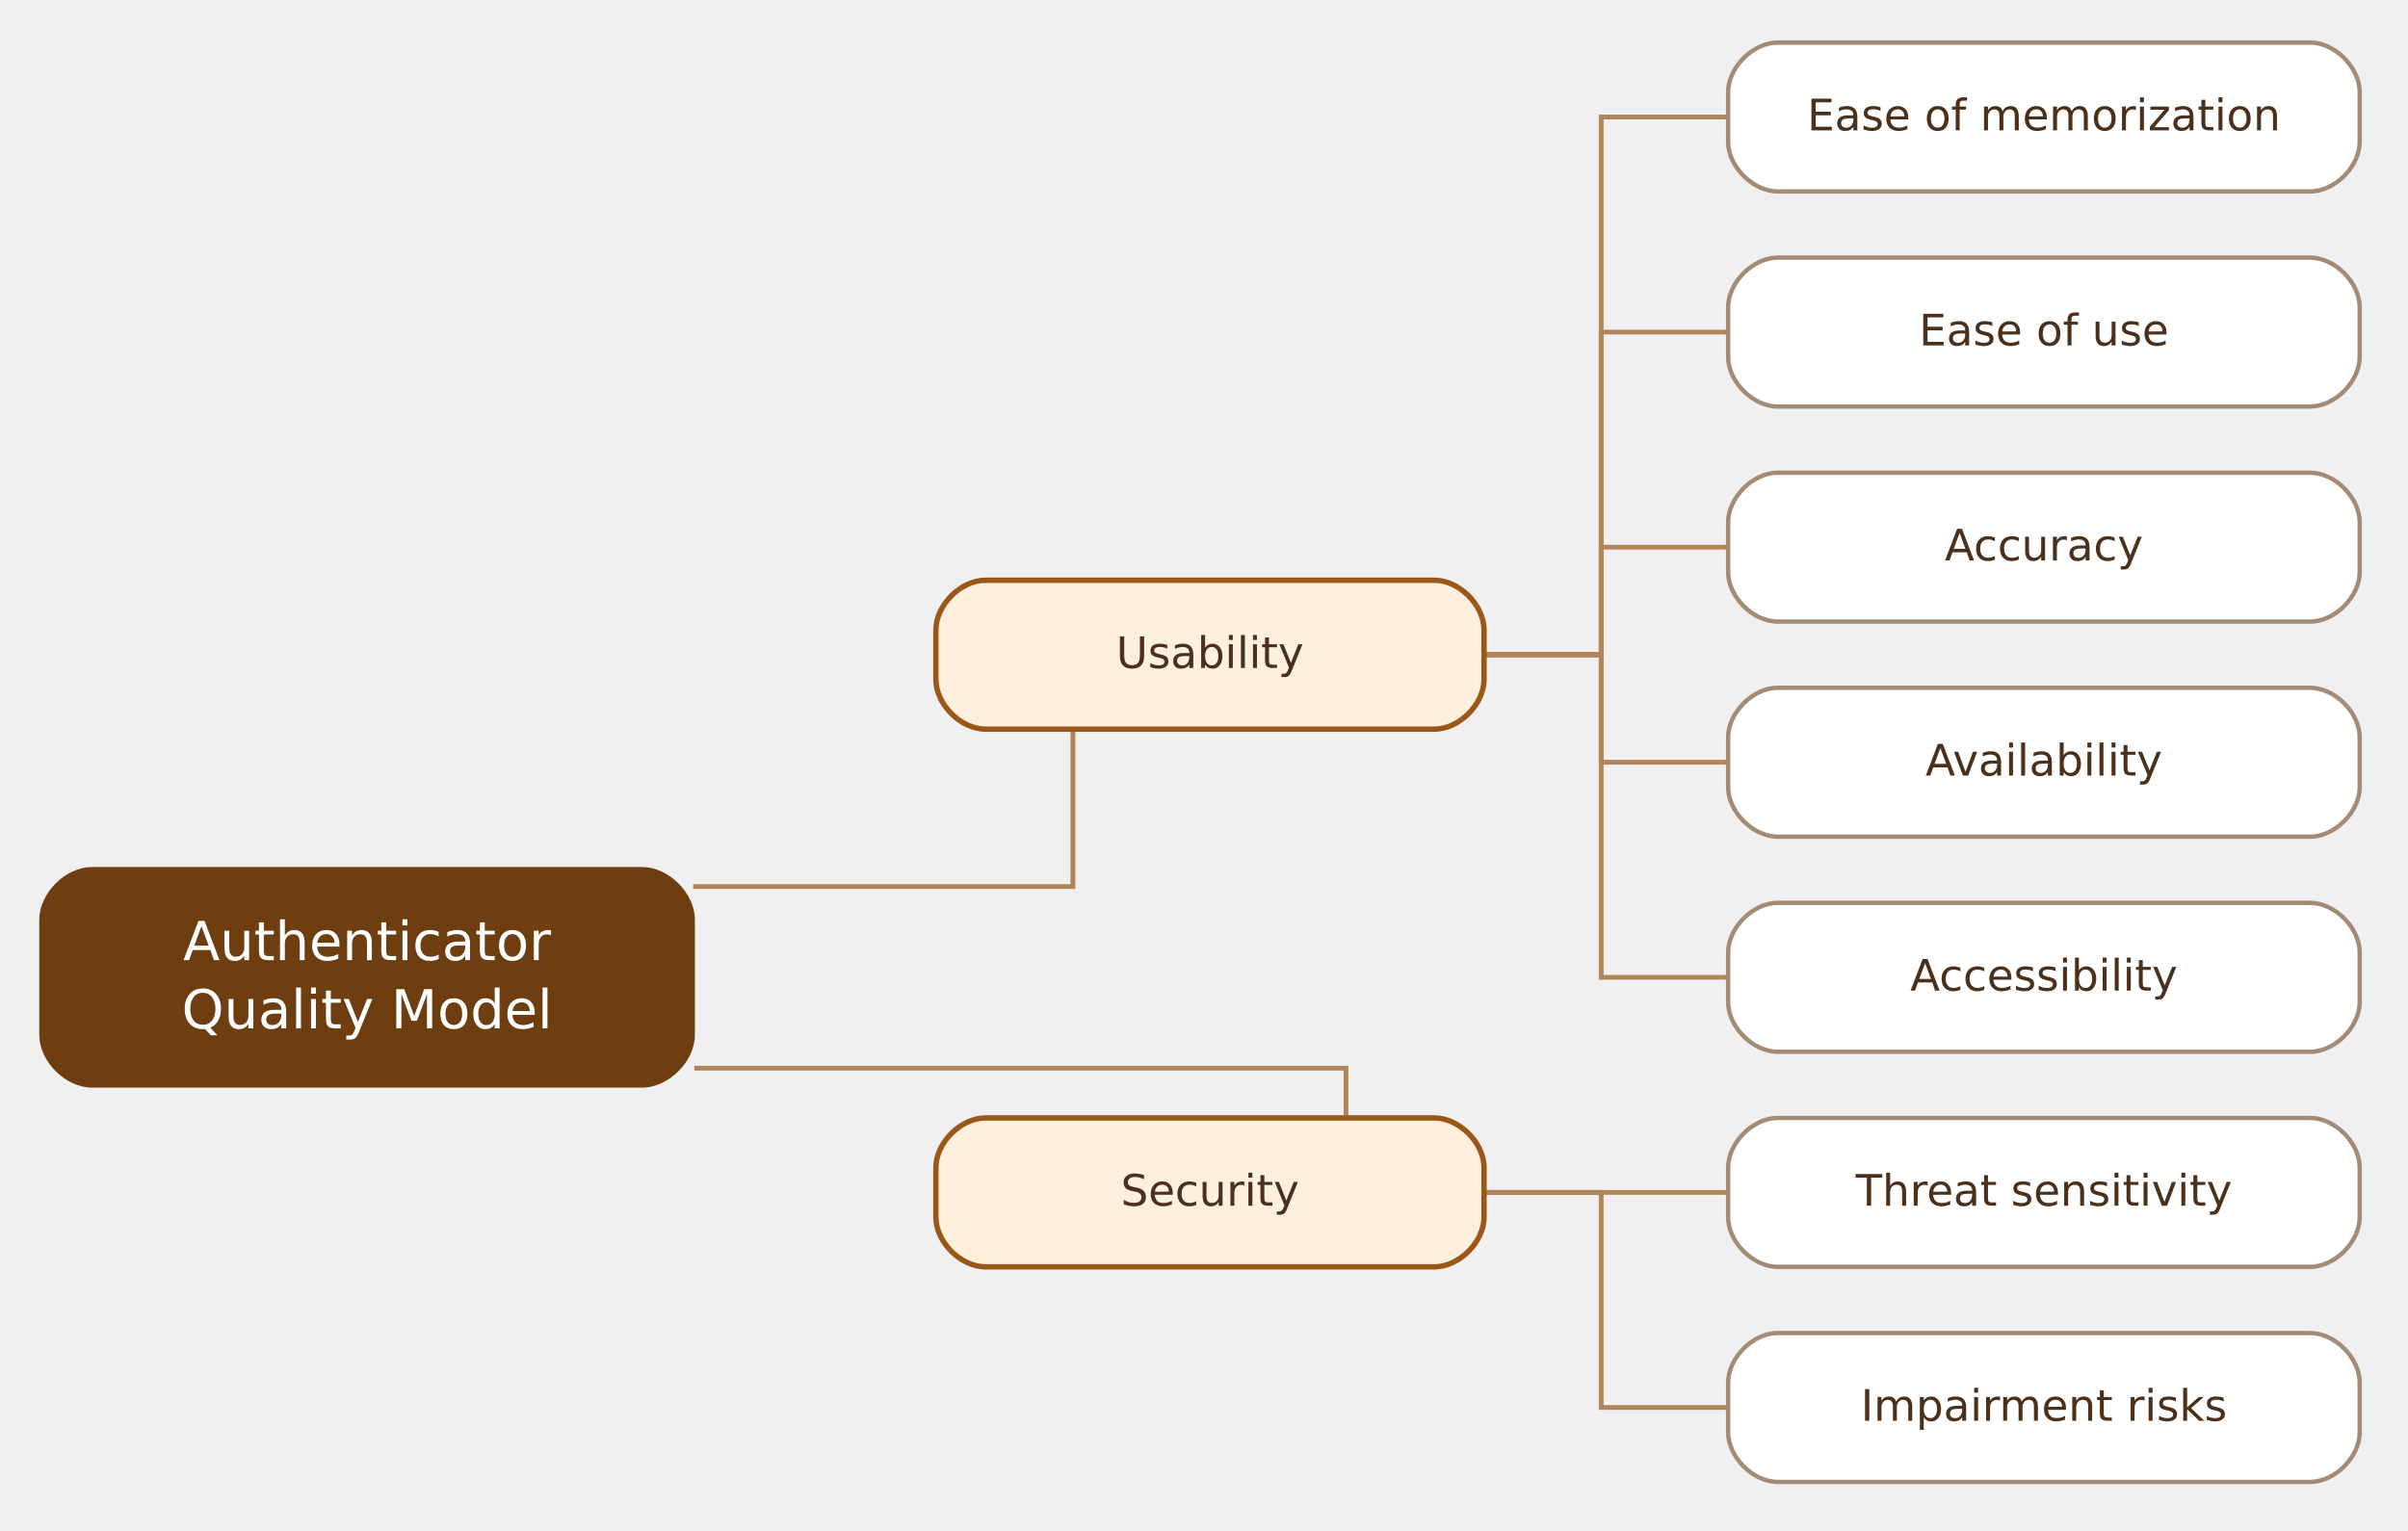
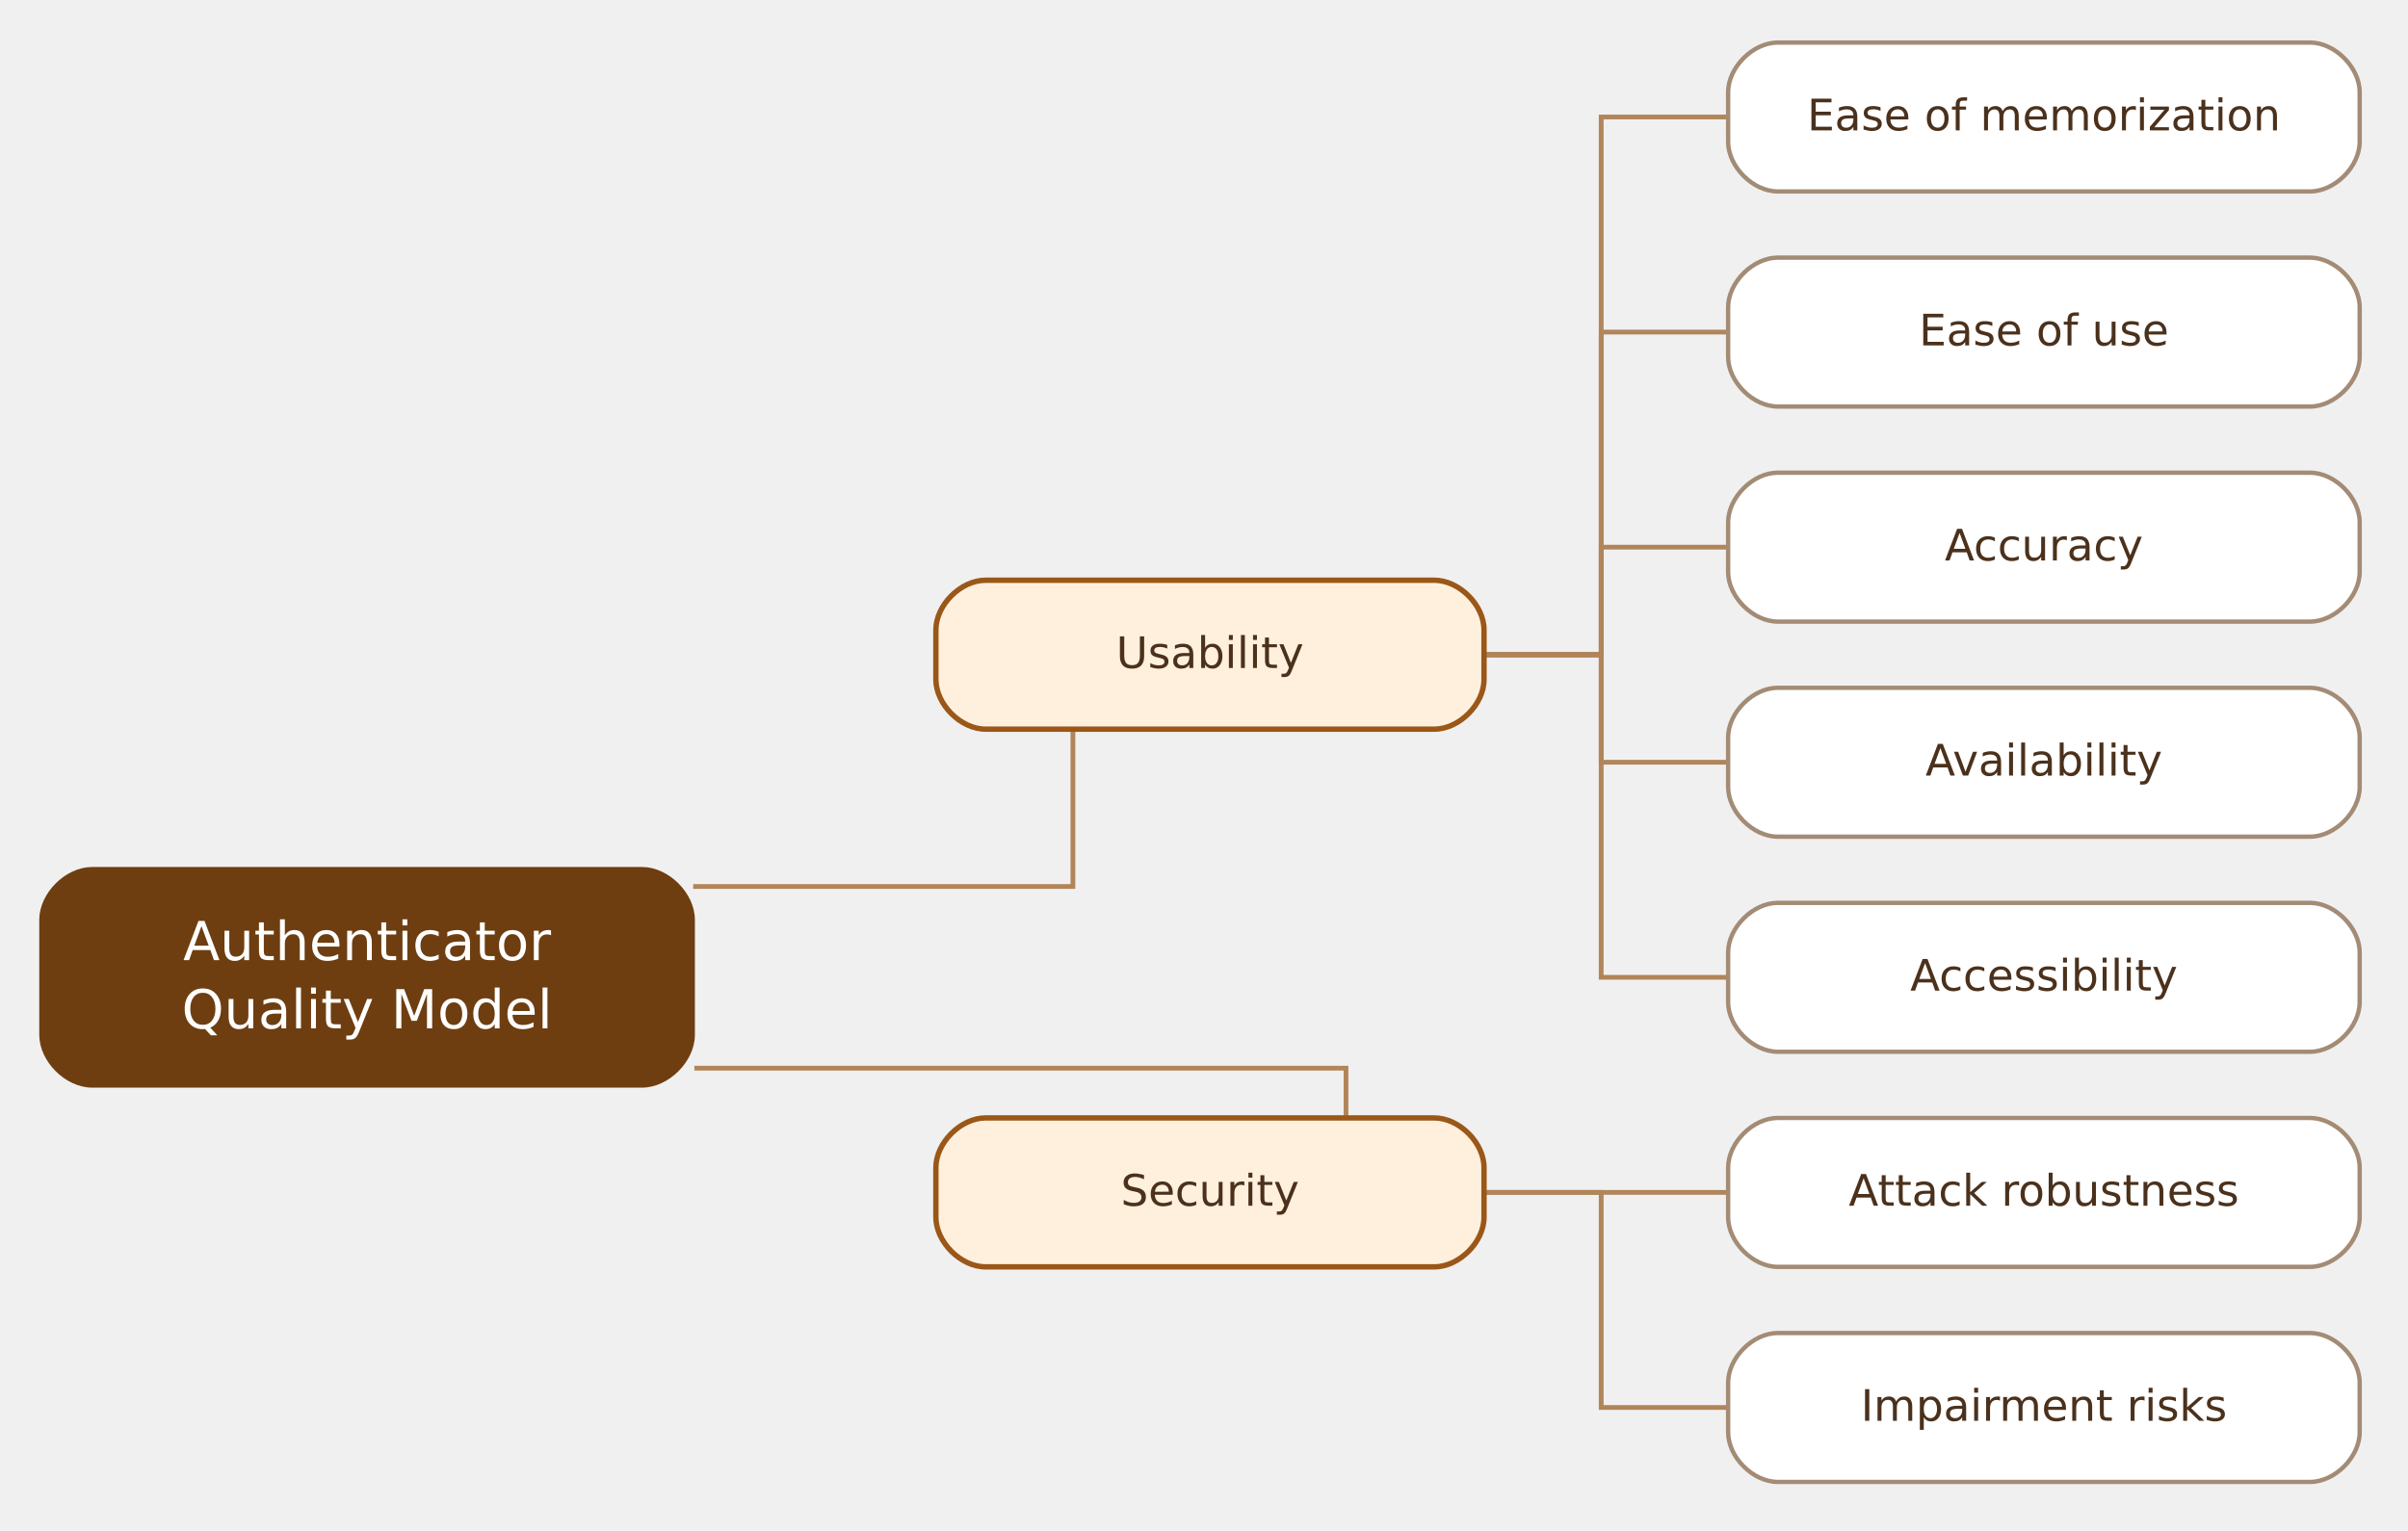
<svg xmlns="http://www.w3.org/2000/svg" width="585pt" height="372pt" viewBox="2.00 2.00 582.00 370.00">
  <g id="graph0" class="graph" transform="scale(1 1) rotate(0) translate(12.24 360.24)">
    <g id="edge1" class="edge">
      <path fill="none" stroke="#b18559" stroke-width="1.15" d="M157.29,-143.96C201.99,-143.96 249.08,-143.96 249.08,-143.96 249.08,-143.96 249.08,-165.31 249.08,-181.65" />
    </g>
    <g id="edge2" class="edge">
      <path fill="none" stroke="#b18559" stroke-width="1.15" d="M157.59,-100.04C226.37,-100.04 315.08,-100.04 315.08,-100.04 315.08,-100.04 315.08,-94.69 315.08,-88.51" />
    </g>
    <g id="edge3" class="edge">
      <path fill="none" stroke="#b18559" stroke-width="1.15" d="M348.44,-200 L376.76,-200 L376.76,-330 L407.44,-330" />
    </g>
    <g id="edge4" class="edge">
      <path fill="none" stroke="#b18559" stroke-width="1.15" d="M348.44,-200 L376.76,-200 L376.76,-278 L407.44,-278" />
    </g>
    <g id="edge5" class="edge">
      <path fill="none" stroke="#b18559" stroke-width="1.15" d="M348.44,-200 L376.76,-200 L376.76,-226 L407.44,-226" />
    </g>
    <g id="edge6" class="edge">
      <path fill="none" stroke="#b18559" stroke-width="1.15" d="M348.44,-200 L376.76,-200 L376.76,-174 L407.44,-174" />
    </g>
    <g id="edge7" class="edge">
      <path fill="none" stroke="#b18559" stroke-width="1.15" d="M348.44,-200 L376.76,-200 L376.76,-122 L407.44,-122" />
    </g>
    <g id="edge8" class="edge">
      <path fill="none" stroke="#b18559" stroke-width="1.15" d="M348.44,-70 L376.76,-70 L376.76,-70 L407.44,-70" />
    </g>
    <g id="edge9" class="edge">
      <path fill="none" stroke="#b18559" stroke-width="1.15" d="M348.44,-70 L376.76,-70 L376.76,-18 L407.44,-18" />
    </g>
    <g id="node1" class="node">
      <path fill="#6e3e11" stroke="#6e3e11" stroke-width="1.5" d="M144.96,-147.92C144.96,-147.92 12,-147.92 12,-147.92 6,-147.92 0,-141.92 0,-135.92 0,-135.92 0,-108.08 0,-108.08 0,-102.08 6,-96.08 12,-96.08 12,-96.08 144.96,-96.08 144.96,-96.08 150.96,-96.08 156.96,-102.08 156.96,-108.08 156.96,-108.08 156.96,-135.92 156.96,-135.92 156.96,-141.92 150.96,-147.92 144.96,-147.92" />
      <text xml:space="preserve" text-anchor="middle" x="78.48" y="-126.15" font-family="DejaVu Sans" font-size="13.00" fill="white">Authenticator</text>
      <text xml:space="preserve" text-anchor="middle" x="78.48" y="-109.65" font-family="DejaVu Sans" font-size="13.00" fill="white">Quality Model</text>
    </g>
    <g id="node2" class="node">
      <path fill="#fff0dd" stroke="#9a5718" stroke-width="1.3" d="M336.44,-218C336.44,-218 227.96,-218 227.96,-218 221.96,-218 215.96,-212 215.96,-206 215.96,-206 215.96,-194 215.96,-194 215.96,-188 221.96,-182 227.96,-182 227.96,-182 336.44,-182 336.44,-182 342.44,-182 348.44,-188 348.44,-194 348.44,-194 348.44,-206 348.44,-206 348.44,-212 342.44,-218 336.44,-218" />
      <text xml:space="preserve" text-anchor="middle" x="282.2" y="-196.78" font-family="DejaVu Sans" font-size="10.50" fill="#4b311c">Usability</text>
    </g>
    <g id="node3" class="node">
      <path fill="#fff0dd" stroke="#9a5718" stroke-width="1.3" d="M336.44,-88C336.44,-88 227.96,-88 227.96,-88 221.96,-88 215.96,-82 215.96,-76 215.96,-76 215.96,-64 215.96,-64 215.96,-58 221.96,-52 227.96,-52 227.96,-52 336.44,-52 336.44,-52 342.44,-52 348.44,-58 348.44,-64 348.44,-64 348.44,-76 348.44,-76 348.44,-82 342.44,-88 336.44,-88" />
      <text xml:space="preserve" text-anchor="middle" x="282.2" y="-66.78" font-family="DejaVu Sans" font-size="10.50" fill="#4b311c">Security</text>
    </g>
    <g id="node4" class="node">
      <path fill="white" stroke="#a38b75" stroke-width="1.05" d="M548.08,-348C548.08,-348 419.44,-348 419.44,-348 413.44,-348 407.44,-342 407.44,-336 407.44,-336 407.44,-324 407.44,-324 407.44,-318 413.44,-312 419.44,-312 419.44,-312 548.08,-312 548.08,-312 554.08,-312 560.08,-318 560.08,-324 560.08,-324 560.08,-336 560.08,-336 560.08,-342 554.08,-348 548.08,-348" />
      <text xml:space="preserve" text-anchor="middle" x="483.76" y="-326.77" font-family="DejaVu Sans" font-size="10.50" fill="#4b311c">Ease of memorization</text>
    </g>
    <g id="node5" class="node">
      <path fill="white" stroke="#a38b75" stroke-width="1.05" d="M548.08,-296C548.08,-296 419.44,-296 419.44,-296 413.44,-296 407.44,-290 407.44,-284 407.44,-284 407.44,-272 407.44,-272 407.44,-266 413.44,-260 419.44,-260 419.44,-260 548.08,-260 548.08,-260 554.08,-260 560.08,-266 560.08,-272 560.08,-272 560.08,-284 560.08,-284 560.08,-290 554.08,-296 548.08,-296" />
      <text xml:space="preserve" text-anchor="middle" x="483.76" y="-274.77" font-family="DejaVu Sans" font-size="10.50" fill="#4b311c">Ease of use</text>
    </g>
    <g id="node6" class="node">
      <path fill="white" stroke="#a38b75" stroke-width="1.05" d="M548.08,-244C548.08,-244 419.44,-244 419.44,-244 413.44,-244 407.44,-238 407.44,-232 407.44,-232 407.44,-220 407.44,-220 407.44,-214 413.44,-208 419.44,-208 419.44,-208 548.08,-208 548.08,-208 554.08,-208 560.08,-214 560.08,-220 560.08,-220 560.08,-232 560.08,-232 560.08,-238 554.08,-244 548.08,-244" />
      <text xml:space="preserve" text-anchor="middle" x="483.76" y="-222.78" font-family="DejaVu Sans" font-size="10.50" fill="#4b311c">Accuracy</text>
    </g>
    <g id="node7" class="node">
      <path fill="white" stroke="#a38b75" stroke-width="1.05" d="M548.08,-192C548.08,-192 419.44,-192 419.44,-192 413.44,-192 407.44,-186 407.44,-180 407.44,-180 407.44,-168 407.44,-168 407.44,-162 413.44,-156 419.44,-156 419.44,-156 548.08,-156 548.08,-156 554.08,-156 560.08,-162 560.08,-168 560.08,-168 560.08,-180 560.08,-180 560.08,-186 554.08,-192 548.08,-192" />
      <text xml:space="preserve" text-anchor="middle" x="483.76" y="-170.78" font-family="DejaVu Sans" font-size="10.50" fill="#4b311c">Availability</text>
    </g>
    <g id="node8" class="node">
      <path fill="white" stroke="#a38b75" stroke-width="1.05" d="M548.08,-140C548.08,-140 419.44,-140 419.44,-140 413.44,-140 407.44,-134 407.44,-128 407.44,-128 407.44,-116 407.44,-116 407.44,-110 413.44,-104 419.44,-104 419.44,-104 548.08,-104 548.08,-104 554.08,-104 560.08,-110 560.08,-116 560.08,-116 560.08,-128 560.08,-128 560.08,-134 554.08,-140 548.08,-140" />
      <text xml:space="preserve" text-anchor="middle" x="483.76" y="-118.78" font-family="DejaVu Sans" font-size="10.50" fill="#4b311c">Accessibility</text>
    </g>
    <g id="node9" class="node">
      <path fill="white" stroke="#a38b75" stroke-width="1.05" d="M548.08,-88C548.08,-88 419.44,-88 419.44,-88 413.44,-88 407.44,-82 407.44,-76 407.44,-76 407.44,-64 407.44,-64 407.44,-58 413.44,-52 419.44,-52 419.44,-52 548.08,-52 548.08,-52 554.08,-52 560.08,-58 560.08,-64 560.08,-64 560.08,-76 560.08,-76 560.08,-82 554.08,-88 548.08,-88" />
-       <text xml:space="preserve" text-anchor="middle" x="483.76" y="-66.78" font-family="DejaVu Sans" font-size="10.50" fill="#4b311c">Threat sensitivity</text>
+       <text xml:space="preserve" text-anchor="middle" x="483.76" y="-66.78" font-family="DejaVu Sans" font-size="10.50" fill="#4b311c">Attack robustness</text>
    </g>
    <g id="node10" class="node">
      <path fill="white" stroke="#a38b75" stroke-width="1.05" d="M548.08,-36C548.08,-36 419.44,-36 419.44,-36 413.44,-36 407.44,-30 407.44,-24 407.44,-24 407.44,-12 407.44,-12 407.44,-6 413.44,0 419.44,0 419.44,0 548.08,0 548.08,0 554.08,0 560.08,-6 560.08,-12 560.08,-12 560.08,-24 560.08,-24 560.08,-30 554.08,-36 548.08,-36" />
      <text xml:space="preserve" text-anchor="middle" x="483.76" y="-14.78" font-family="DejaVu Sans" font-size="10.50" fill="#4b311c">Impairment risks</text>
    </g>
  </g>
</svg>
